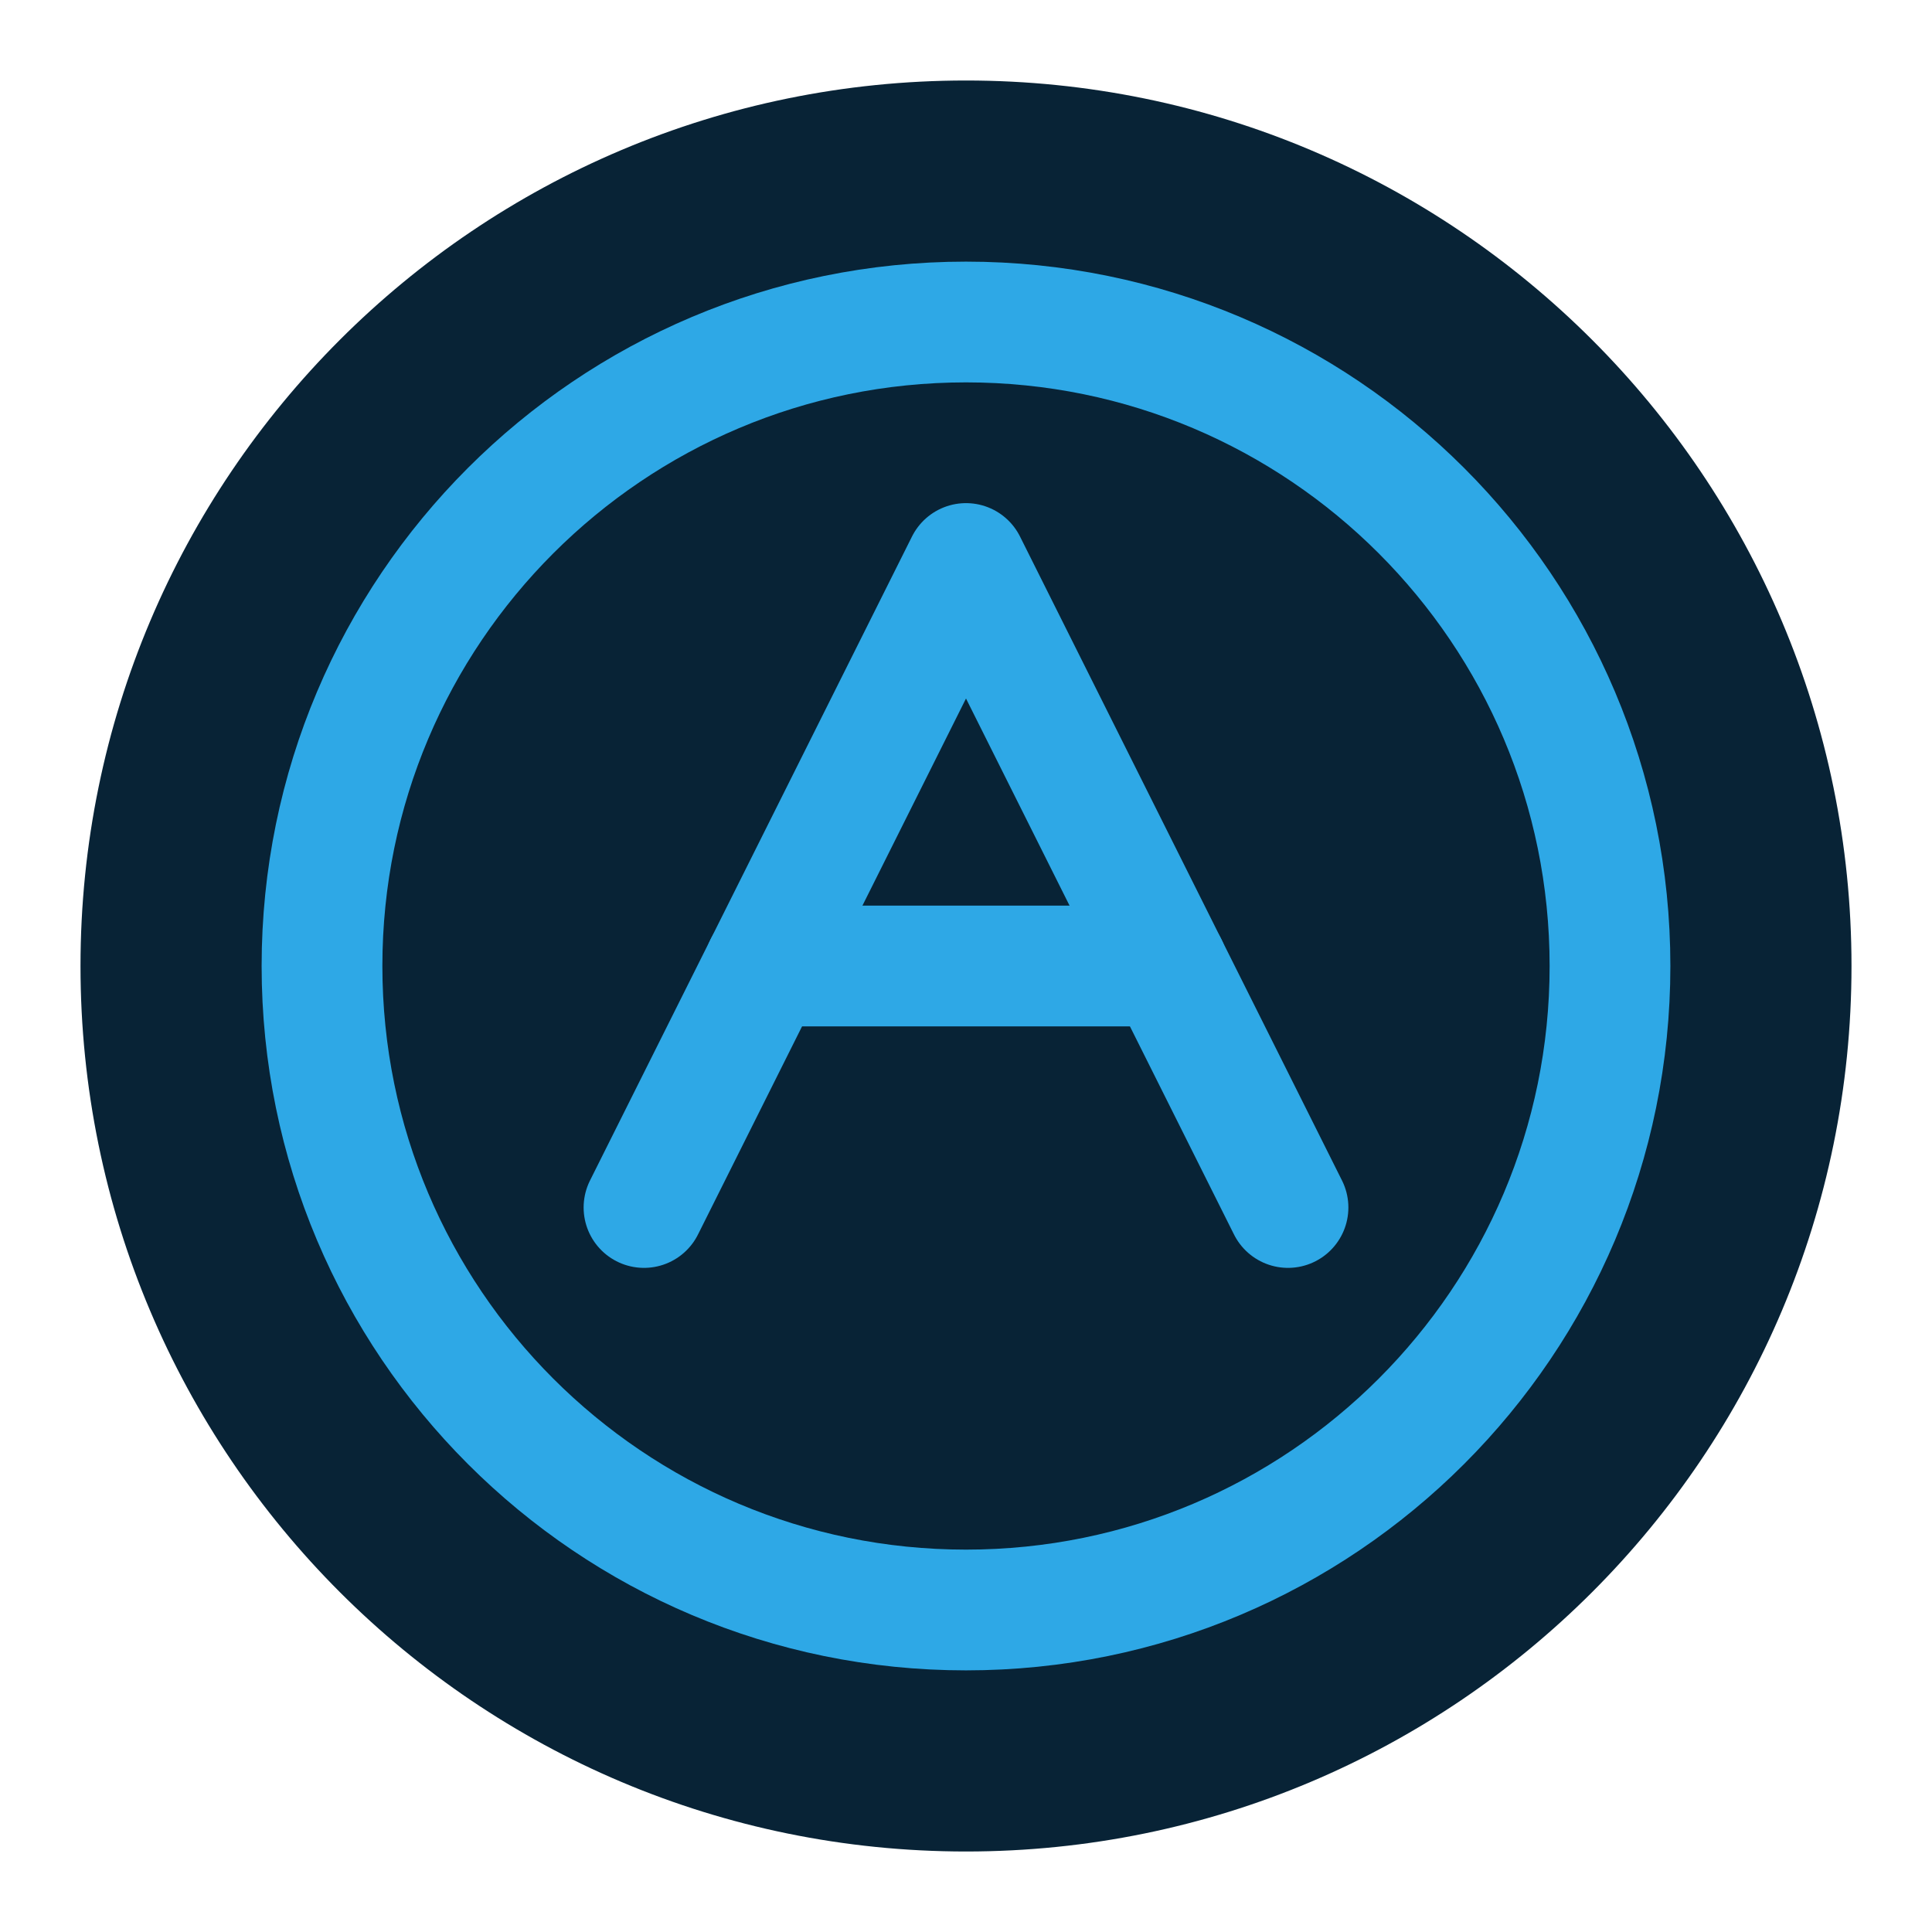
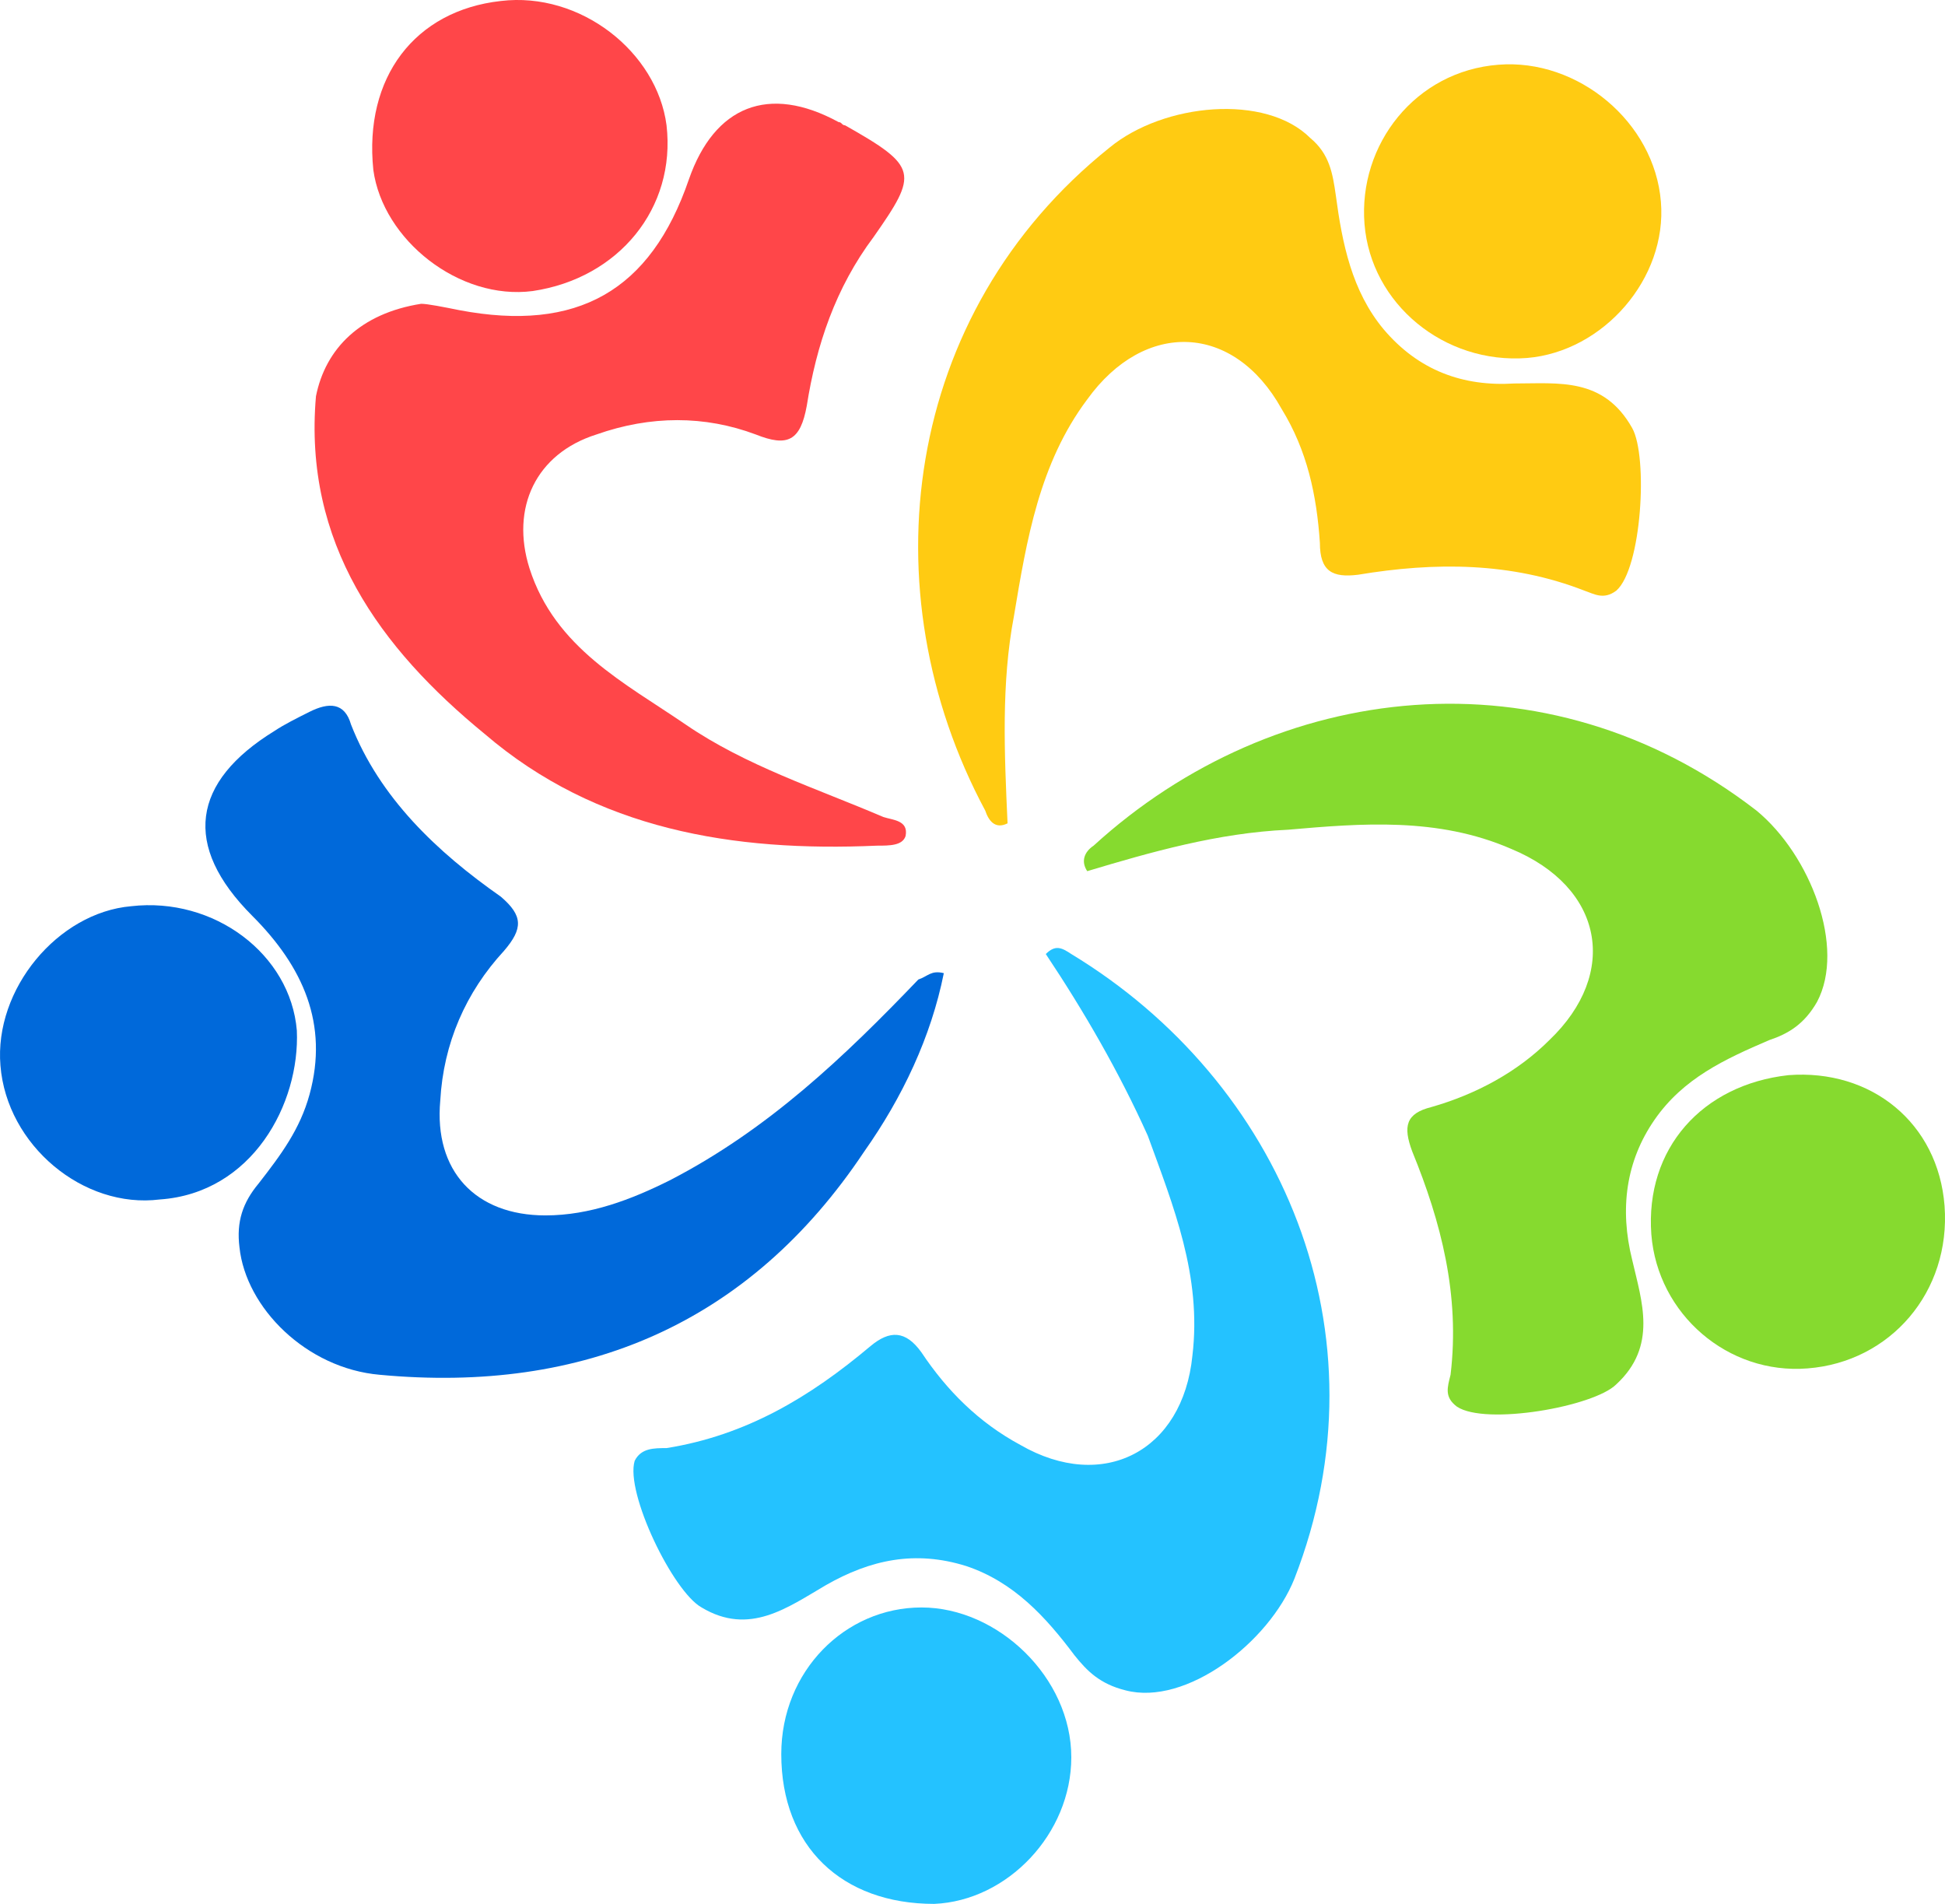
- <svg xmlns="http://www.w3.org/2000/svg" width="48" height="48" viewBox="0 0 48 48">
-   <circle cx="24" cy="24" r="22" fill="#082336" />
-   <circle cx="24" cy="24" r="16" fill="none" stroke="#2ea8e6" stroke-width="3" />
-   <path d="M16 30 L24 14 L32 30" fill="none" stroke="#2ea8e6" stroke-width="3" stroke-linejoin="round" stroke-linecap="round" />
-   <path d="M19 24 H29" fill="none" stroke="#2ea8e6" stroke-width="3" stroke-linecap="round" />
+ <svg xmlns="http://www.w3.org/2000/svg" id="Layer_1" x="0" y="0" version="1.1" xml:space="preserve" viewBox="0 0 61.028 59.731">
+   <defs />
+   <style id="style2" type="text/css">
+     .st1{fill:#86da2f}.st2{fill:#24c2ff}.st3{fill:#ffcb12}.st4{fill:#0069da}.st5{fill:#ff4649}
+   </style>
+   <path id="path22" d="M56.114 33.731c2.6-.2 4.7 1.5 4.9 4.1.2 2.7-1.7 4.9-4.3 5.1-2.5.2-4.7-1.7-4.9-4.2-.2-2.7 1.6-4.7 4.3-5z" class="st1" />
+   <path id="path24" d="M24.514 55.031c0-2.6 2-4.6 4.4-4.6 2.4 0 4.7 2.2 4.7 4.7 0 2.4-2 4.5-4.3 4.6-2.9 0-4.8-1.8-4.8-4.7z" class="st2" />
+   <path id="path26" d="M31.614 25.831c-.4.2-.6-.1-.7-.4-3.7-6.9-2.6-15.6 3.9-20.8 1.7-1.4 4.9-1.7 6.3-.3.6.5.7 1.1.8 1.8.2 1.5.5 3 1.5 4.2 1.1 1.3 2.5 1.8 4.1 1.7 1.4 0 2.8-.2 3.7 1.4.5.9.3 4.4-.5 5.1-.4.3-.7.1-1 0-2.3-.9-4.7-.9-7.1-.5-.8.1-1.2-.1-1.2-1-.1-1.5-.4-2.9-1.2-4.2-1.5-2.7-4.3-2.8-6.1-.3-1.5 2-1.9 4.4-2.3 6.8-.4 2.1-.3 4.3-.2 6.5 0 0-.1 0 0 0z" class="st3" />
+   <path id="path28" d="M34.114 27.331c-.2-.3-.1-.6.2-.8 5.7-5.2 14.2-6.2 20.8-1.1 1.7 1.4 2.8 4.3 1.9 6-.4.7-.9 1-1.5 1.2-1.4.6-2.7 1.2-3.6 2.5-.9 1.3-1.1 2.8-.7 4.4.3 1.3.8 2.7-.5 3.9-.7.7-4.1 1.3-5 .7-.4-.3-.3-.6-.2-1 .3-2.5-.3-4.8-1.2-7-.3-.8-.2-1.2.6-1.4 1.4-.4 2.7-1.1 3.7-2.1 2.2-2.1 1.7-4.8-1.2-6-2.3-1-4.7-.8-7-.6-2.2.1-4.3.7-6.3 1.3z" class="st1" />
+   <path id="path30" d="M32.814 29.931c.3-.3.5-.2.8 0 6.6 4 10 11.9 7 19.6-.8 2-3.4 4-5.3 3.5-.8-.2-1.2-.6-1.6-1.1-.9-1.2-1.9-2.3-3.4-2.8-1.6-.5-3-.2-4.4.6-1.2.7-2.4 1.6-3.9.7-.9-.5-2.4-3.6-2.1-4.6.2-.4.6-.4 1-.4 2.5-.4 4.5-1.6 6.4-3.2.6-.5 1.1-.5 1.6.2.8 1.2 1.8 2.2 3.1 2.9 2.6 1.5 5.1.2 5.4-2.8.3-2.5-.6-4.7-1.4-6.9-.9-2-2-3.9-3.2-5.7z" class="st2" />
+   <path id="path32" d="M29.614 30.531c-.4 2-1.3 3.9-2.5 5.6-3.6 5.4-8.8 7.6-15.2 7-2.3-.2-4.2-2.1-4.4-4-.1-.8.1-1.4.6-2 .7-.9 1.3-1.7 1.6-2.8.6-2.2-.2-4-1.8-5.6-2.2-2.2-1.9-4.2.7-5.8.3-.2.7-.4 1.1-.6.6-.3 1.1-.3 1.3.4.9 2.3 2.7 4 4.7 5.4.7.6.7 1 .1 1.7-1.2 1.3-1.9 2.9-2 4.7-.2 2.2 1.1 3.6 3.3 3.6 1.4 0 2.7-.5 3.9-1.1 3.1-1.6 5.5-3.9 7.8-6.3.3-.1.4-.3.8-.2z" class="st4" />
+   <path id="path34" d="M13.214 9.531c.2 0 .7.1 1.2.2 3.7.7 6-.6 7.2-4.1.8-2.3 2.5-3 4.7-1.8.1 0 .1.1.2.1 2.3 1.3 2.3 1.5.9 3.5-1.2 1.6-1.8 3.4-2.1 5.3-.2 1.1-.6 1.3-1.6.9-1.6-.6-3.3-.6-5 0-1.9.6-2.7 2.3-2.1 4.2.8 2.5 3 3.6 4.9 4.9 1.9 1.3 4.1 2 6.2 2.9.3.1.8.1.7.6-.1.3-.5.3-.9.3-4.5.2-8.8-.5-12.3-3.5-3.3-2.7-5.7-6-5.3-10.6.3-1.5 1.4-2.6 3.3-2.9z" class="st5" />
+   <path id="path36" d="M5.014 37.631c-2.4.3-4.8-1.7-5-4.2-.2-2.4 1.8-4.8 4.1-5 2.6-.3 5 1.5 5.2 3.9.1 2.3-1.4 5.1-4.3 5.3z" class="st4" />
+   <path id="path38" d="M47.014 2.031c2.5-.2 4.9 1.8 5.1 4.3.2 2.4-1.8 4.7-4.2 4.9-2.6.2-4.9-1.7-5.1-4.2-.2-2.5 1.6-4.8 4.2-5z" class="st3" />
+   <path id="path40" d="M20.914 3.931c.3 2.6-1.5 4.8-4.2 5.2-2.3.3-4.7-1.6-5-3.8-.3-2.9 1.3-5 4-5.3 2.5-.3 4.9 1.6 5.2 3.9z" class="st5" />
</svg>
